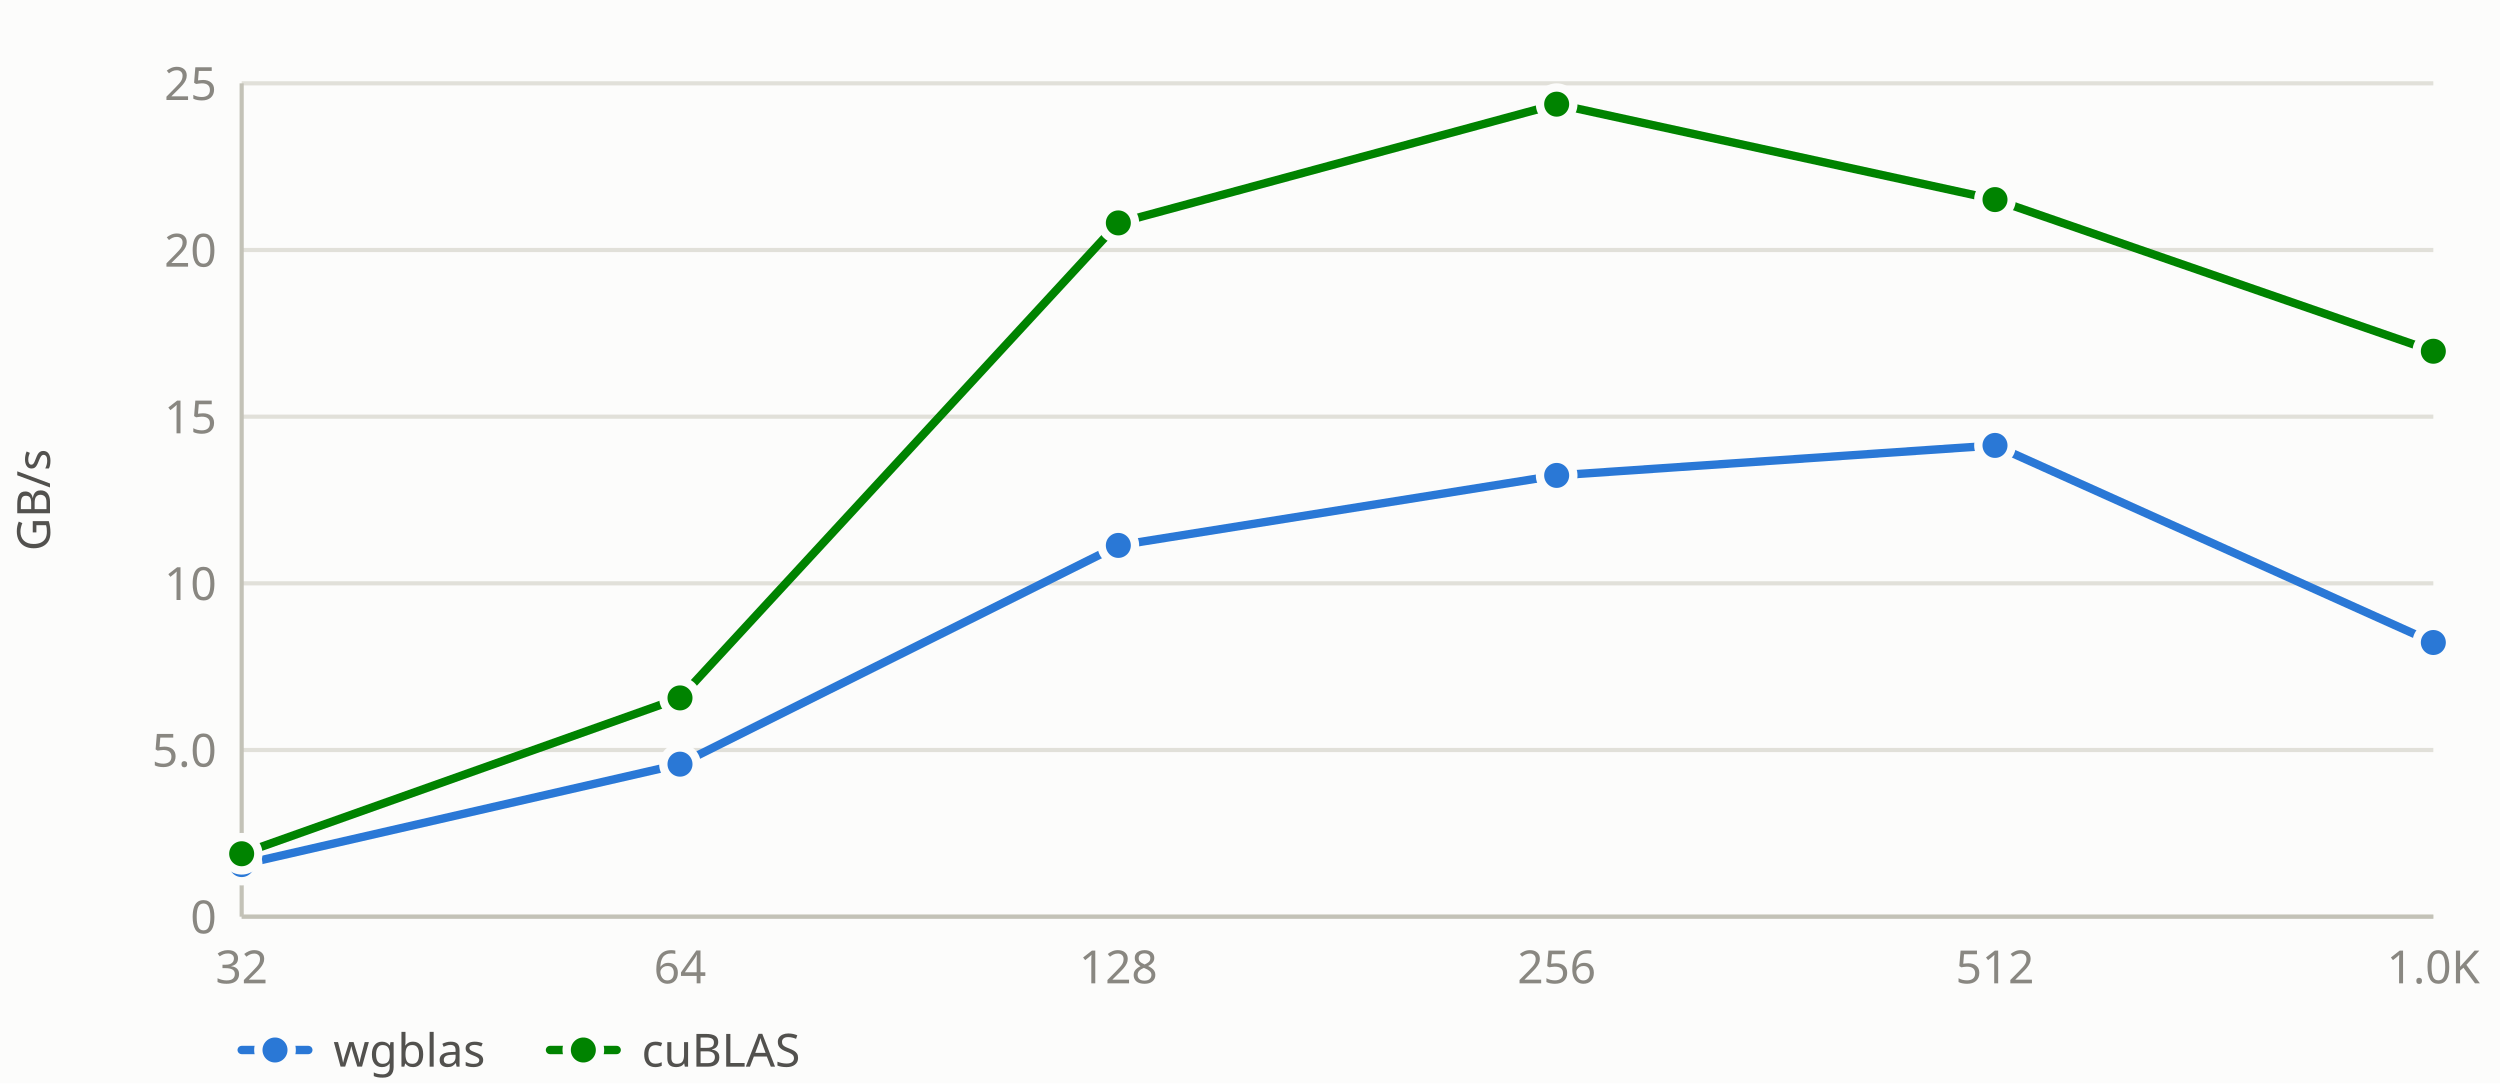
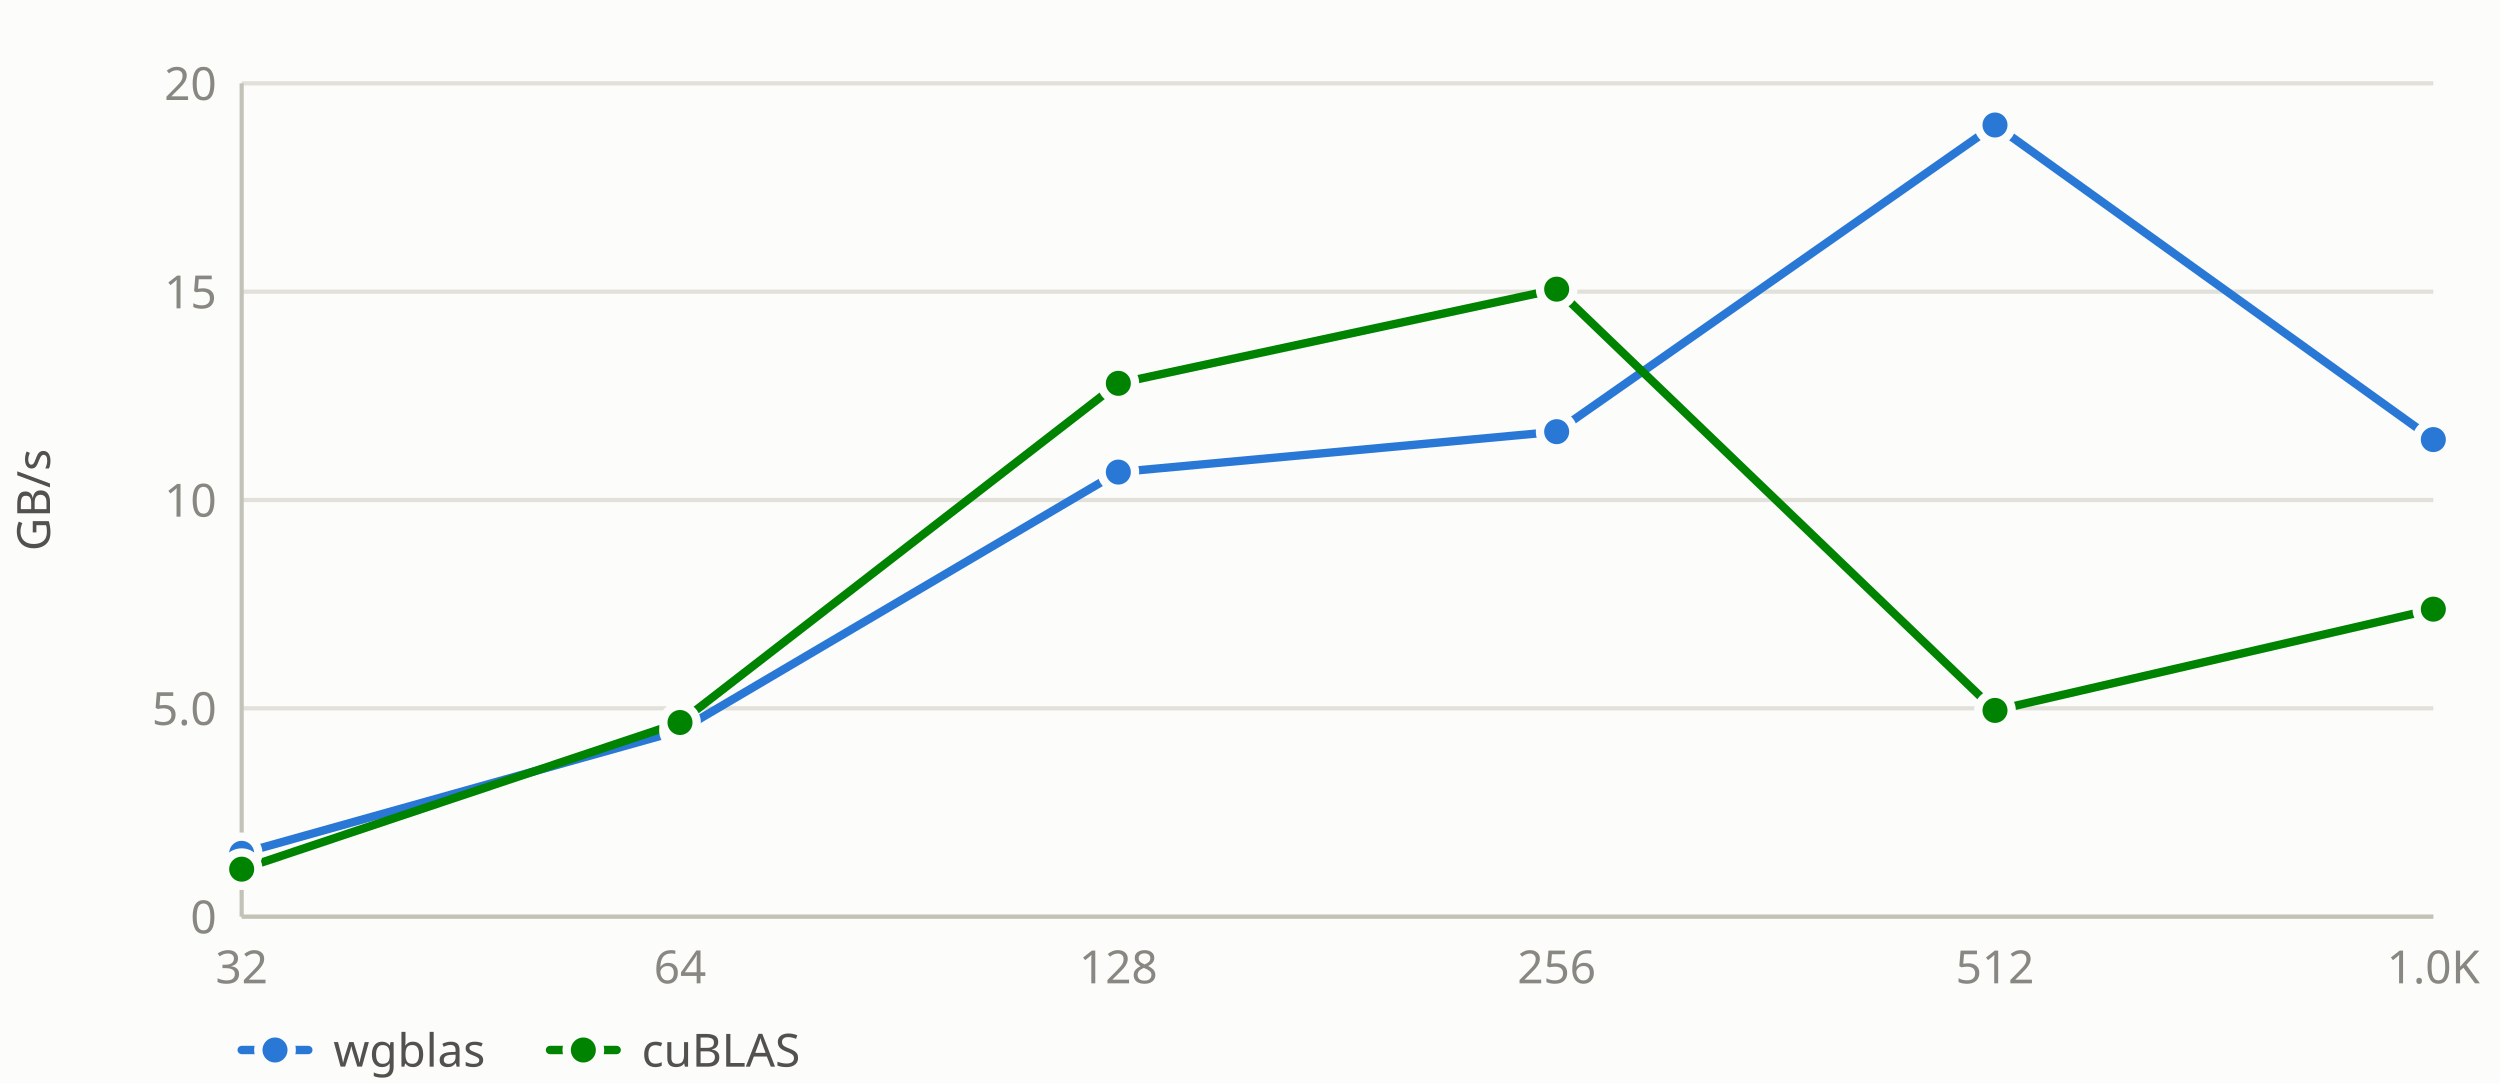
<svg xmlns="http://www.w3.org/2000/svg" id="bc-sgemm-ldb-no-transpose-pad16-nvidia_geforce_gtx_1650-gbs" viewBox="0 0 600 260" width="600" height="260" role="img" aria-label="GB/s vs n">
  <style>#bc-sgemm-ldb-no-transpose-pad16-nvidia_geforce_gtx_1650-gbs .bg{fill:#fcfcfb}#bc-sgemm-ldb-no-transpose-pad16-nvidia_geforce_gtx_1650-gbs .gr{stroke:#e1e0d9;stroke-width:1;fill:none}#bc-sgemm-ldb-no-transpose-pad16-nvidia_geforce_gtx_1650-gbs .ax{stroke:#c3c2b7;stroke-width:1;fill:none}#bc-sgemm-ldb-no-transpose-pad16-nvidia_geforce_gtx_1650-gbs .at{fill:#898781;font:11px/1 system-ui,sans-serif}#bc-sgemm-ldb-no-transpose-pad16-nvidia_geforce_gtx_1650-gbs .lt{fill:#52514e;font:11px/1 system-ui,sans-serif}#bc-sgemm-ldb-no-transpose-pad16-nvidia_geforce_gtx_1650-gbs .ln1{stroke:#2a78d6;fill:none;stroke-width:2;stroke-linejoin:round;stroke-linecap:round}#bc-sgemm-ldb-no-transpose-pad16-nvidia_geforce_gtx_1650-gbs .mk1{fill:#2a78d6;stroke:#fcfcfb;stroke-width:2}#bc-sgemm-ldb-no-transpose-pad16-nvidia_geforce_gtx_1650-gbs .ln2{stroke:#008300;fill:none;stroke-width:2;stroke-linejoin:round;stroke-linecap:round}#bc-sgemm-ldb-no-transpose-pad16-nvidia_geforce_gtx_1650-gbs .mk2{fill:#008300;stroke:#fcfcfb;stroke-width:2}@media(prefers-color-scheme:dark){#bc-sgemm-ldb-no-transpose-pad16-nvidia_geforce_gtx_1650-gbs .bg{fill:#1a1a19}#bc-sgemm-ldb-no-transpose-pad16-nvidia_geforce_gtx_1650-gbs .gr{stroke:#2c2c2a}#bc-sgemm-ldb-no-transpose-pad16-nvidia_geforce_gtx_1650-gbs .ax{stroke:#383835}#bc-sgemm-ldb-no-transpose-pad16-nvidia_geforce_gtx_1650-gbs .at{fill:#898781}#bc-sgemm-ldb-no-transpose-pad16-nvidia_geforce_gtx_1650-gbs .lt{fill:#c3c2b7}#bc-sgemm-ldb-no-transpose-pad16-nvidia_geforce_gtx_1650-gbs .ln1{stroke:#3987e5}#bc-sgemm-ldb-no-transpose-pad16-nvidia_geforce_gtx_1650-gbs .mk1{fill:#3987e5;stroke:#1a1a19}#bc-sgemm-ldb-no-transpose-pad16-nvidia_geforce_gtx_1650-gbs .ln2{stroke:#008300}#bc-sgemm-ldb-no-transpose-pad16-nvidia_geforce_gtx_1650-gbs .mk2{fill:#008300;stroke:#1a1a19}}:root[data-theme=dark] #bc-sgemm-ldb-no-transpose-pad16-nvidia_geforce_gtx_1650-gbs .bg{fill:#1a1a19}:root[data-theme=dark] #bc-sgemm-ldb-no-transpose-pad16-nvidia_geforce_gtx_1650-gbs .gr{stroke:#2c2c2a}:root[data-theme=dark] #bc-sgemm-ldb-no-transpose-pad16-nvidia_geforce_gtx_1650-gbs .ax{stroke:#383835}:root[data-theme=dark] #bc-sgemm-ldb-no-transpose-pad16-nvidia_geforce_gtx_1650-gbs .lt{fill:#c3c2b7}:root[data-theme=dark] #bc-sgemm-ldb-no-transpose-pad16-nvidia_geforce_gtx_1650-gbs .ln1{stroke:#3987e5}:root[data-theme=dark] #bc-sgemm-ldb-no-transpose-pad16-nvidia_geforce_gtx_1650-gbs .mk1{fill:#3987e5;stroke:#1a1a19}:root[data-theme=dark] #bc-sgemm-ldb-no-transpose-pad16-nvidia_geforce_gtx_1650-gbs .mk2{stroke:#1a1a19}</style>
  <rect class="bg" width="600" height="260" />
  <line class="gr" x1="58" y1="220.0" x2="584" y2="220.0" />
-   <line class="gr" x1="58" y1="180.0" x2="584" y2="180.0" />
-   <line class="gr" x1="58" y1="140.0" x2="584" y2="140.0" />
-   <line class="gr" x1="58" y1="100.0" x2="584" y2="100.0" />
-   <line class="gr" x1="58" y1="60.0" x2="584" y2="60.0" />
+   <line class="gr" x1="58" y1="170.0" x2="584" y2="170.0" />
+   <line class="gr" x1="58" y1="120.0" x2="584" y2="120.0" />
+   <line class="gr" x1="58" y1="70.0" x2="584" y2="70.0" />
  <line class="gr" x1="58" y1="20.0" x2="584" y2="20.0" />
  <line class="ax" x1="58" y1="20" x2="58" y2="220" />
  <line class="ax" x1="58" y1="220" x2="584" y2="220" />
  <text class="at" x="52" y="224.0" text-anchor="end">0</text>
-   <text class="at" x="52" y="184.0" text-anchor="end">5.0</text>
-   <text class="at" x="52" y="144.0" text-anchor="end">10</text>
-   <text class="at" x="52" y="104.0" text-anchor="end">15</text>
-   <text class="at" x="52" y="64.0" text-anchor="end">20</text>
-   <text class="at" x="52" y="24.0" text-anchor="end">25</text>
+   <text class="at" x="52" y="174.0" text-anchor="end">5.0</text>
+   <text class="at" x="52" y="124.0" text-anchor="end">10</text>
+   <text class="at" x="52" y="74.0" text-anchor="end">15</text>
+   <text class="at" x="52" y="24.0" text-anchor="end">20</text>
  <text class="lt" x="12" y="120.0" text-anchor="middle" transform="rotate(-90 12 120.0)">GB/s</text>
  <text class="at" x="58.0" y="236" text-anchor="middle">32</text>
  <text class="at" x="163.2" y="236" text-anchor="middle">64</text>
  <text class="at" x="268.4" y="236" text-anchor="middle">128</text>
  <text class="at" x="373.6" y="236" text-anchor="middle">256</text>
  <text class="at" x="478.8" y="236" text-anchor="middle">512</text>
  <text class="at" x="584.0" y="236" text-anchor="middle">1.0K</text>
-   <polyline class="ln1" points="58.0,207.5 163.2,183.4 268.4,130.9 373.6,114.1 478.8,106.9 584.0,154.2" />
-   <polyline class="ln2" points="58.0,204.9 163.2,167.5 268.4,53.5 373.6,25.0 478.8,47.9 584.0,84.3" />
-   <circle class="mk1" cx="58.0" cy="207.5" r="4" />
-   <circle class="mk1" cx="163.2" cy="183.4" r="4" />
-   <circle class="mk1" cx="268.4" cy="130.9" r="4" />
-   <circle class="mk1" cx="373.6" cy="114.1" r="4" />
-   <circle class="mk1" cx="478.8" cy="106.9" r="4" />
-   <circle class="mk1" cx="584.0" cy="154.2" r="4" />
-   <circle class="mk2" cx="58.0" cy="204.9" r="4" />
-   <circle class="mk2" cx="163.2" cy="167.5" r="4" />
-   <circle class="mk2" cx="268.4" cy="53.5" r="4" />
-   <circle class="mk2" cx="373.6" cy="25.0" r="4" />
-   <circle class="mk2" cx="478.8" cy="47.9" r="4" />
-   <circle class="mk2" cx="584.0" cy="84.3" r="4" />
+   <polyline class="ln1" points="58.0,204.8 163.2,175.3 268.4,113.3 373.6,103.6 478.8,30.0 584.0,105.5" />
+   <polyline class="ln2" points="58.0,208.6 163.2,173.4 268.4,92.0 373.6,69.4 478.8,170.5 584.0,146.2" />
+   <circle class="mk1" cx="58.0" cy="204.8" r="4" />
+   <circle class="mk1" cx="163.2" cy="175.3" r="4" />
+   <circle class="mk1" cx="268.4" cy="113.3" r="4" />
+   <circle class="mk1" cx="373.6" cy="103.6" r="4" />
+   <circle class="mk1" cx="478.8" cy="30.0" r="4" />
+   <circle class="mk1" cx="584.0" cy="105.5" r="4" />
+   <circle class="mk2" cx="58.0" cy="208.6" r="4" />
+   <circle class="mk2" cx="163.2" cy="173.4" r="4" />
+   <circle class="mk2" cx="268.4" cy="92.0" r="4" />
+   <circle class="mk2" cx="373.6" cy="69.4" r="4" />
+   <circle class="mk2" cx="478.8" cy="170.5" r="4" />
+   <circle class="mk2" cx="584.0" cy="146.2" r="4" />
  <line class="ln1" x1="58" y1="252" x2="74" y2="252" />
  <circle class="mk1" cx="66" cy="252" r="4" />
  <text class="lt" x="80" y="256">wgblas</text>
  <line class="ln2" x1="132" y1="252" x2="148" y2="252" />
  <circle class="mk2" cx="140" cy="252" r="4" />
  <text class="lt" x="154" y="256">cuBLAS</text>
</svg>
